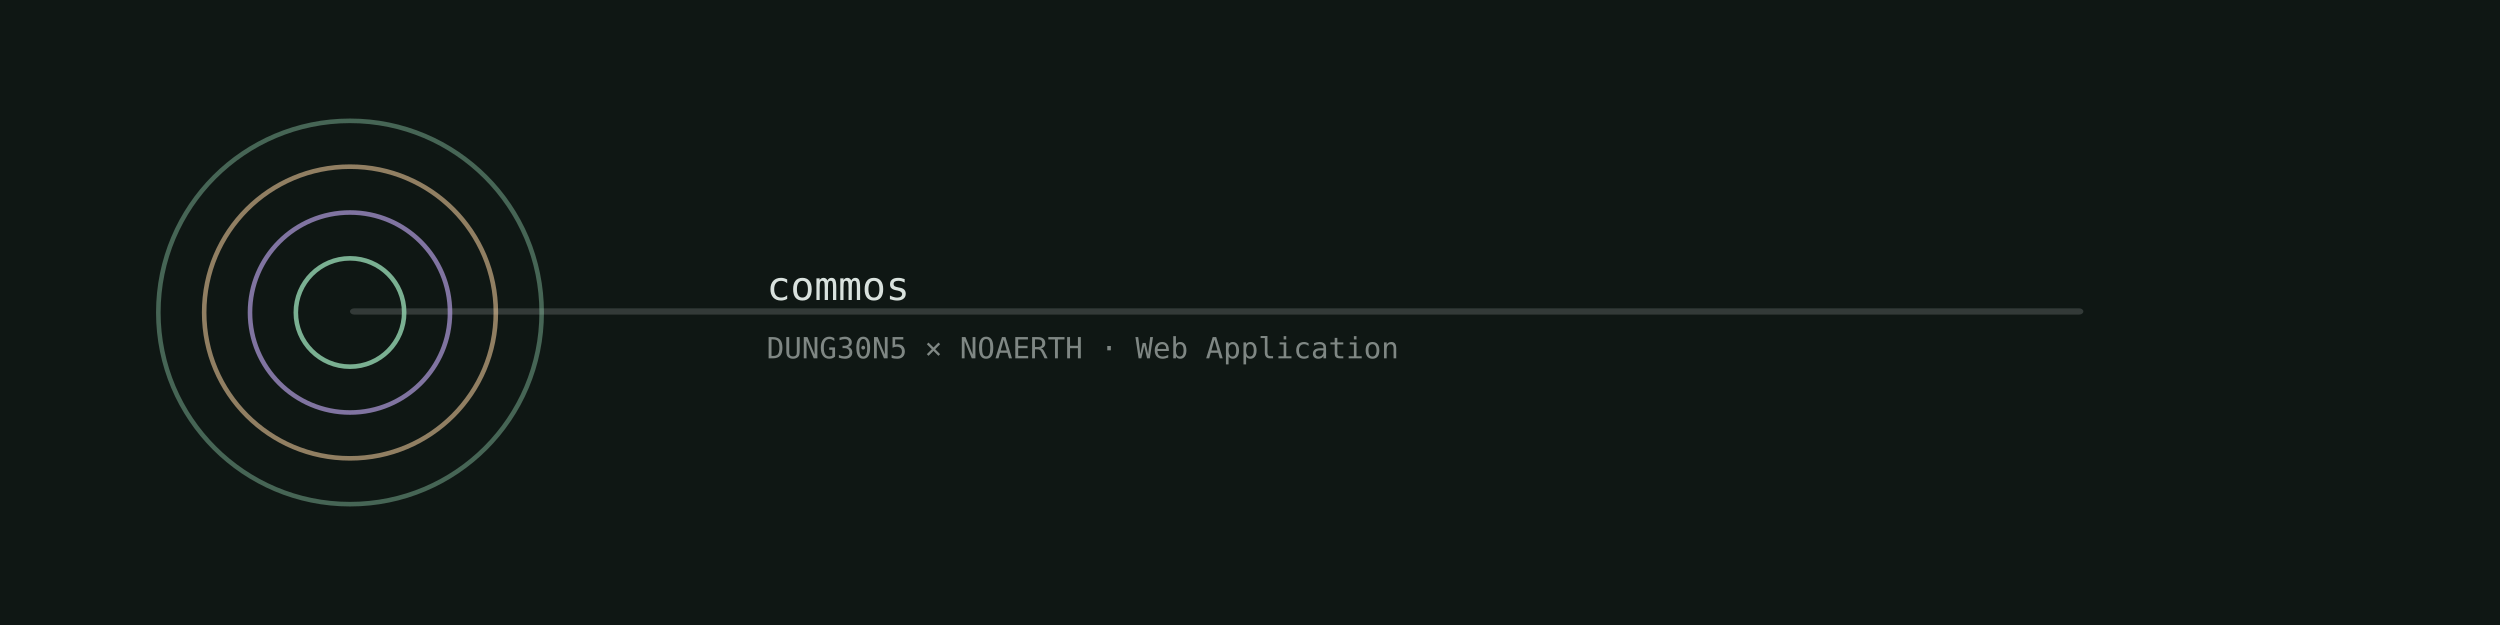
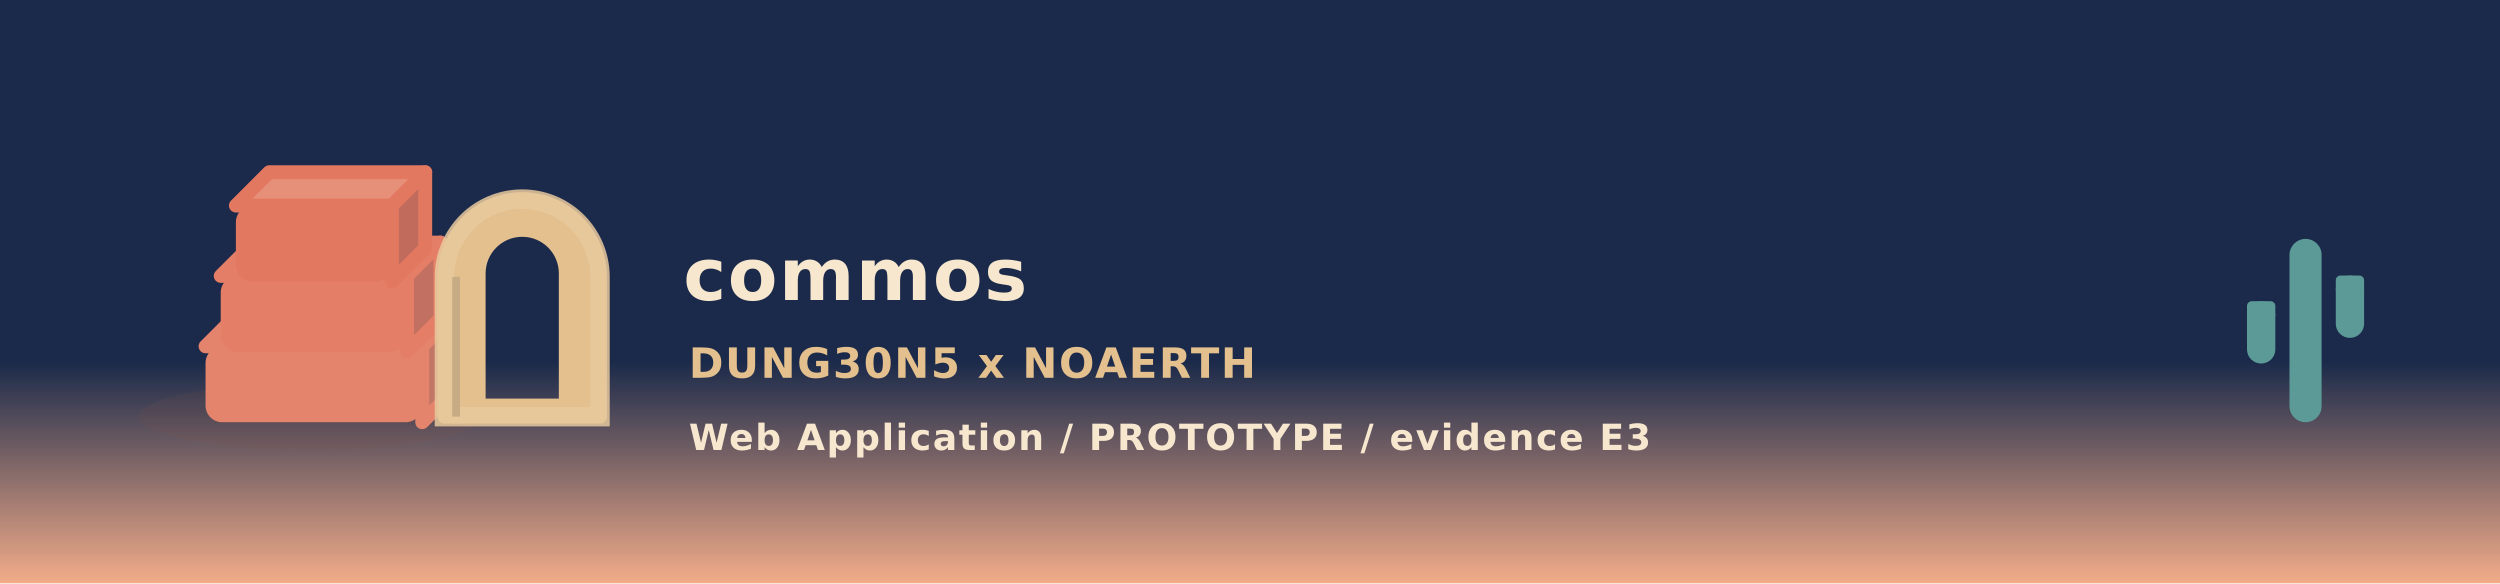
- <svg xmlns="http://www.w3.org/2000/svg" viewBox="0 0 1200 300" width="1200" height="300" role="img" aria-label="commos identity object">
-   <rect width="1200" height="300" fill="#0f1714" />
-   <defs>
-     <linearGradient id="gft" x1="0" y1="0" x2="1" y2="1">
-       <stop offset="0%" stop-color="#95d5b2" />
-       <stop offset="100%" stop-color="#b8a1e6" />
-     </linearGradient>
-   </defs>
-   <rect x="168.00" y="148.00" width="832.00" height="3.00" rx="2.00" fill="rgba(240,248,244,0.160)" opacity="1.00" />
-   <circle cx="168.00" cy="150.00" r="26.00" fill="none" stroke="rgba(149,213,178,0.800)" stroke-width="2.20" opacity="1.00" />
-   <circle cx="168.00" cy="150.00" r="48.00" fill="none" stroke="rgba(184,161,230,0.670)" stroke-width="2.20" opacity="1.00" />
-   <circle cx="168.00" cy="150.00" r="70.00" fill="none" stroke="rgba(255,214,165,0.540)" stroke-width="2.20" opacity="1.00" />
-   <circle cx="168.00" cy="150.00" r="92.00" fill="none" stroke="rgba(149,213,178,0.410)" stroke-width="2.20" opacity="1.00" />
-   <text x="368" y="144" font-family="ui-monospace,Menlo,monospace" font-size="19" fill="rgba(240,248,244,0.900)">commos</text>
-   <text x="368" y="172" font-family="ui-monospace,Menlo,monospace" font-size="14" fill="rgba(240,248,244,0.500)">DUNG30N5 × NOAERTH · Web Application</text>
+ <svg xmlns="http://www.w3.org/2000/svg" width="900" height="210" viewBox="0 0 900 210" role="img" aria-label="commos - identity object">
+   <linearGradient id="skyf" x1="0" y1="0" x2="0" y2="1">
+     <stop offset="0" stop-color="#1b2a4a" />
+     <stop offset="0.62" stop-color="#1b2a4a" />
+     <stop offset="1" stop-color="#f3ad8a" />
+   </linearGradient>
+   <rect width="900" height="210" fill="url(#skyf)" />
+   <rect x="0" y="352" width="900" height="-142" fill="#e3c08d" />
+   <rect x="0" y="352" width="900" height="3" fill="#e6c596" />
+   <ellipse cx="112" cy="150" rx="62" ry="12" fill="rgba(138,90,68,0.11)" />
+   <path d="M74,124.67 L152,124.67 L164,112.67 L86,112.67 Z" fill="#e99a82" stroke="#e5846c" stroke-width="5" stroke-linejoin="round" />
+   <path d="M152,124.67 L164,112.67 L164,140 L152,152 Z" fill="#c37566" stroke="#e5846c" stroke-width="5" stroke-linejoin="round" />
+   <rect x="74" y="124.67" width="78" height="27.33" rx="6" fill="#e5846c" />
+   <path d="M79.46,99.33 L146.54,99.33 L158.54,87.33 L91.46,87.33 Z" fill="#e8957d" stroke="#e47e66" stroke-width="5" stroke-linejoin="round" />
+   <path d="M146.54,99.33 L158.54,87.33 L158.54,114.67 L146.54,126.67 Z" fill="#c27061" stroke="#e47e66" stroke-width="5" stroke-linejoin="round" />
+   <rect x="79.46" y="99.33" width="67.08" height="27.33" rx="6" fill="#e47e66" />
+   <path d="M84.92,74 L141.08,74 L153.08,62 L96.92,62 Z" fill="#e79079" stroke="#e37861" stroke-width="5" stroke-linejoin="round" />
+   <path d="M141.08,74 L153.08,62 L153.08,89.33 L141.08,101.33 Z" fill="#c16b5d" stroke="#e37861" stroke-width="5" stroke-linejoin="round" />
+   <rect x="84.92" y="74" width="56.16" height="27.33" rx="6" fill="#e37861" />
+   <path d="M160,150 L160,99.68 A28,28 0 0 1 216,99.68 L216,150 Z M172.32,146 L172.32,98.43 A15.68,15.68 0 0 1 203.68,98.43 L203.68,146 Z" fill="#e3c08d" fill-rule="evenodd" stroke="#e3c08d" stroke-width="5" stroke-linejoin="round" />
+   <path d="M160,150 L160,99.68 A28,28 0 0 1 216,99.68 L216,150 Z" fill="none" stroke="#e8c99d" stroke-width="7" stroke-linecap="round" opacity="0.85" />
+   <rect x="162.8" y="99.68" width="2.8" height="50.32" fill="#c7ab84" />
+   <text x="246" y="108" font-family="Verdana,DejaVu Sans,sans-serif" font-size="26" font-weight="700" letter-spacing="0.6" fill="#f6e7ce" text-anchor="start">commos</text>
+   <text x="248" y="136" font-family="Verdana,DejaVu Sans,sans-serif" font-size="15" font-weight="700" letter-spacing="0.6" fill="#e3c08d" text-anchor="start">DUNG30N5 x NOAERTH</text>
+   <text x="248" y="162" font-family="Verdana,DejaVu Sans,sans-serif" font-size="13" font-weight="700" letter-spacing="0.6" fill="#f6e7ce" text-anchor="start">Web Application  /  PROTOTYPE  /  evidence E3</text>
+   <rect x="824.22" y="86" width="11.56" height="66" rx="5.78" fill="#5b9a97" />
+   <rect x="808.92" y="108.44" width="10.2" height="22.44" rx="5.1" fill="#5b9a97" />
+   <rect x="808.92" y="108.44" width="10.2" height="6.6" rx="1.7" fill="#5b9a97" />
+   <rect x="840.88" y="99.2" width="10.2" height="22.44" rx="5.1" fill="#5b9a97" />
+   <rect x="840.88" y="99.2" width="10.2" height="6.6" rx="1.7" fill="#5b9a97" />
</svg>
